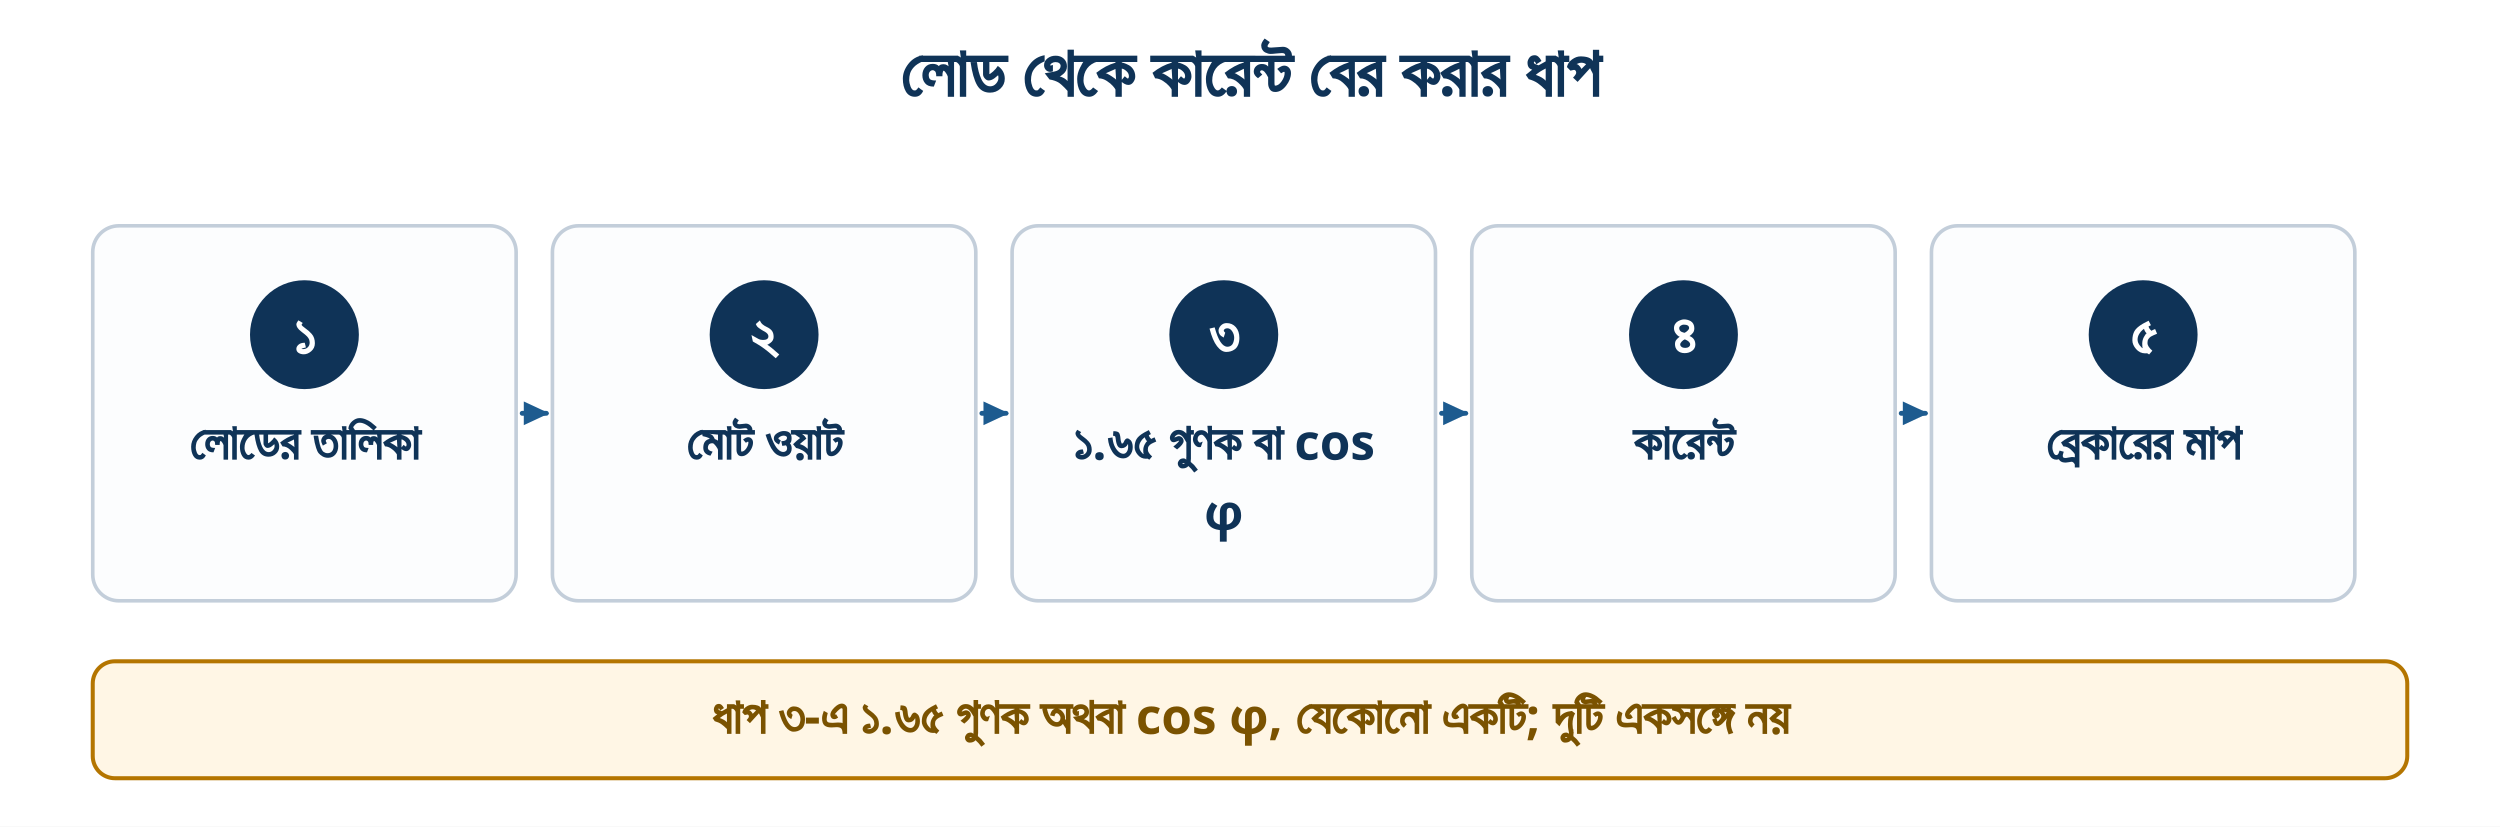
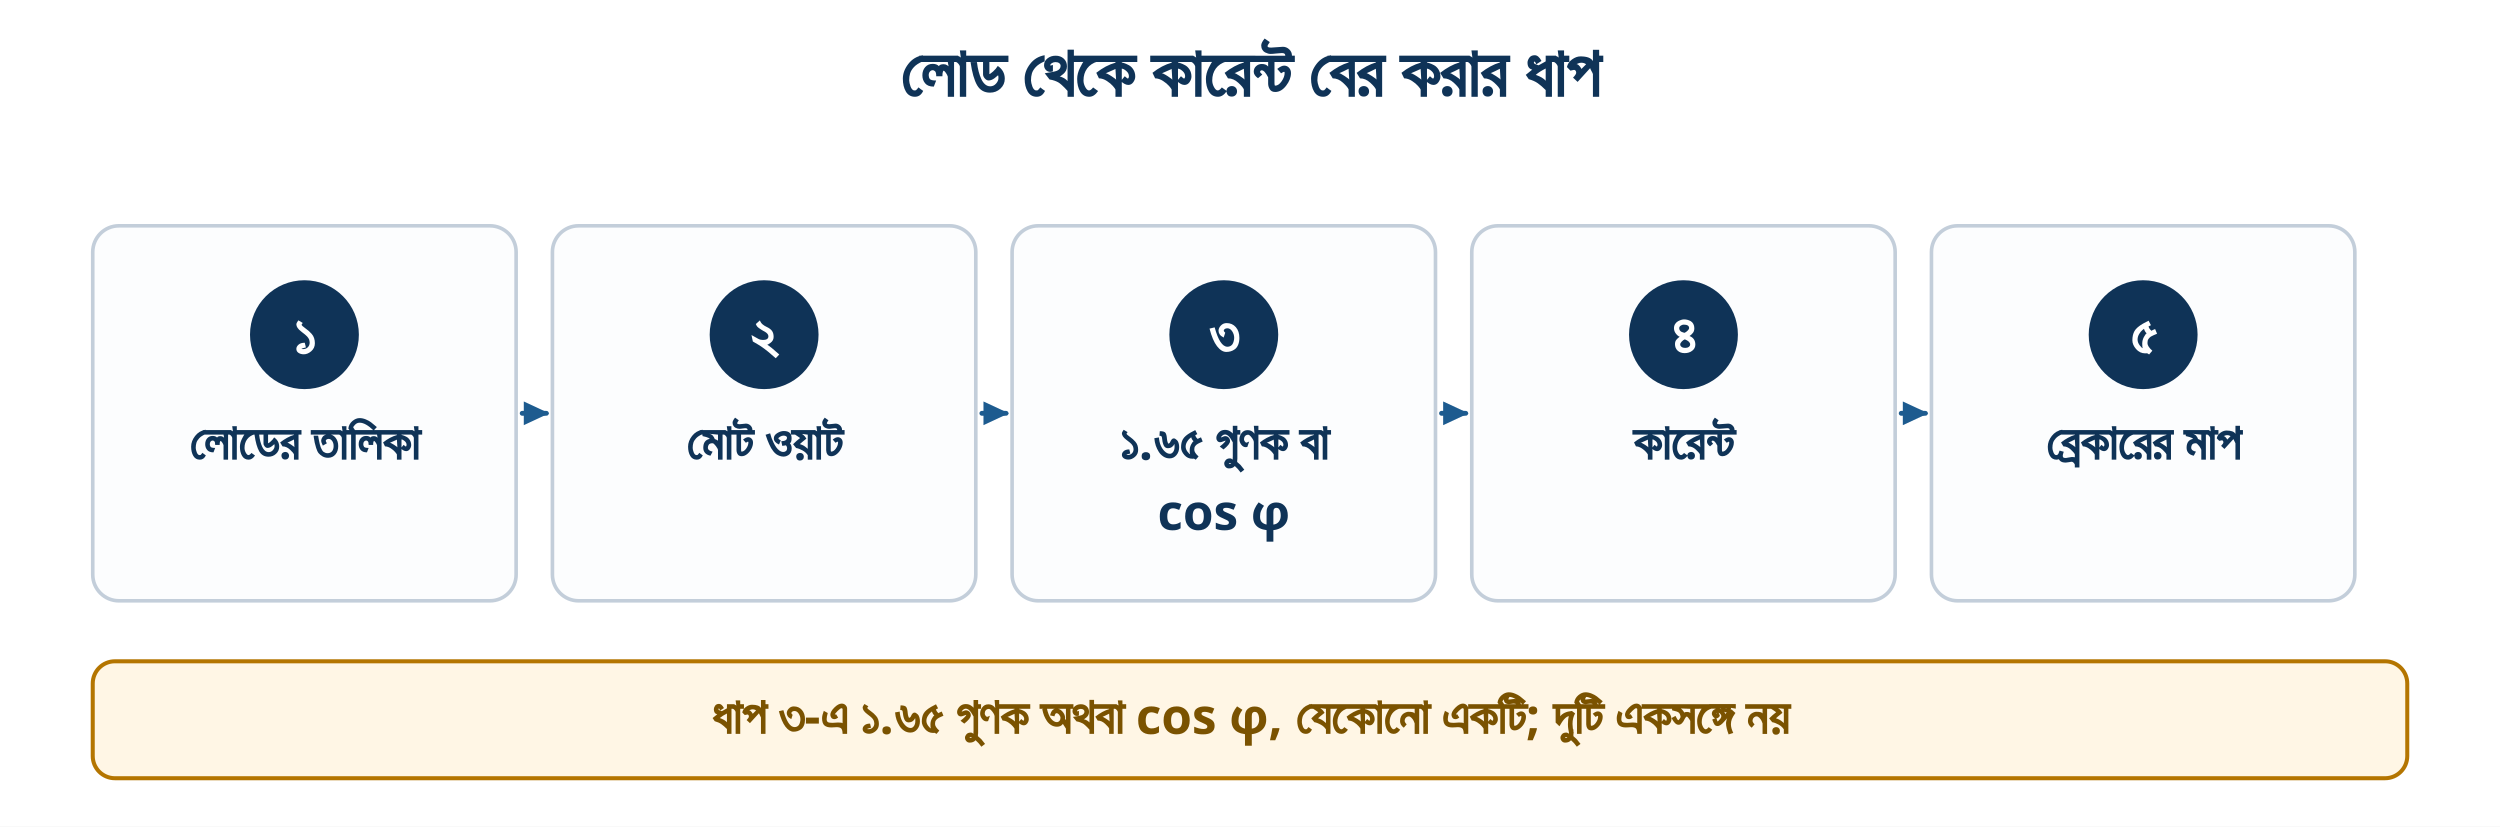
<svg xmlns="http://www.w3.org/2000/svg" width="1240" height="410" viewBox="0 0 1240 410">
  <defs>
    <marker id="ar" viewBox="0 0 10 10" refX="8.5" refY="5" markerUnits="userSpaceOnUse" markerWidth="14" markerHeight="14" orient="auto-start-reverse">
      <path d="M 0.5 0.8 L 9.5 5 L 0.5 9.2 z" fill="#1D5B8F" />
    </marker>
  </defs>
  <rect width="1240" height="410" fill="#FFFFFF" />
  <text x="620.0" y="48.0" font-family="Kalpurush" font-size="34" font-weight="700" fill="#0F3357" text-anchor="middle">লোড থেকে কারেন্ট বের করার ধাপ</text>
  <rect x="46.0" y="112.0" width="210.0" height="186.0" rx="13" fill="#FCFDFE" stroke="#C3CEDA" stroke-width="1.8" />
  <circle cx="151.0" cy="166.0" r="27.0" fill="#0F3357" stroke="none" stroke-width="2" />
  <text x="151.0" y="175.8" font-family="Kalpurush" font-size="28" font-weight="700" fill="#FFFFFF" text-anchor="middle">১</text>
  <text x="151.0" y="228.0" font-family="Kalpurush" font-size="24.5" font-weight="700" fill="#0F3357" text-anchor="middle">লোডের তালিকা</text>
  <line x1="259.0" y1="205.0" x2="271.0" y2="205.0" stroke="#1D5B8F" stroke-width="2.4" stroke-linecap="round" marker-end="url(#ar)" />
  <rect x="274.0" y="112.0" width="210.0" height="186.0" rx="13" fill="#FCFDFE" stroke="#C3CEDA" stroke-width="1.8" />
  <circle cx="379.0" cy="166.0" r="27.0" fill="#0F3357" stroke="none" stroke-width="2" />
  <text x="379.0" y="175.8" font-family="Kalpurush" font-size="28" font-weight="700" fill="#FFFFFF" text-anchor="middle">২</text>
  <text x="379.0" y="228.0" font-family="Kalpurush" font-size="24.5" font-weight="700" fill="#0F3357" text-anchor="middle">মোট ওয়াট</text>
  <line x1="487.0" y1="205.0" x2="499.0" y2="205.0" stroke="#1D5B8F" stroke-width="2.4" stroke-linecap="round" marker-end="url(#ar)" />
  <rect x="502.0" y="112.0" width="210.0" height="186.0" rx="13" fill="#FCFDFE" stroke="#C3CEDA" stroke-width="1.8" />
  <circle cx="607.0" cy="166.0" r="27.0" fill="#0F3357" stroke="none" stroke-width="2" />
  <text x="607.0" y="175.8" font-family="Kalpurush" font-size="28" font-weight="700" fill="#FFFFFF" text-anchor="middle">৩</text>
-   <text x="607.0" y="228.0" font-family="Kalpurush" font-size="24.5" font-weight="700" fill="#0F3357" text-anchor="middle">১.৬৫ গুণক বা cos</text>
-   <text x="607.0" y="262.8" font-family="Kalpurush" font-size="24.5" font-weight="700" fill="#0F3357" text-anchor="middle">φ</text>
+   <text x="607.0" y="228.0" font-family="Kalpurush" font-size="24.5" font-weight="700" fill="#0F3357" text-anchor="middle">১.৬৫ গুণক বা</text>
+   <text x="607.0" y="262.8" font-family="Kalpurush" font-size="24.5" font-weight="700" fill="#0F3357" text-anchor="middle">cos φ</text>
  <line x1="715.0" y1="205.0" x2="727.0" y2="205.0" stroke="#1D5B8F" stroke-width="2.4" stroke-linecap="round" marker-end="url(#ar)" />
  <rect x="730.0" y="112.0" width="210.0" height="186.0" rx="13" fill="#FCFDFE" stroke="#C3CEDA" stroke-width="1.8" />
  <circle cx="835.0" cy="166.0" r="27.0" fill="#0F3357" stroke="none" stroke-width="2" />
  <text x="835.0" y="175.8" font-family="Kalpurush" font-size="28" font-weight="700" fill="#FFFFFF" text-anchor="middle">৪</text>
  <text x="835.0" y="228.0" font-family="Kalpurush" font-size="24.5" font-weight="700" fill="#0F3357" text-anchor="middle">কারেন্ট</text>
  <line x1="943.0" y1="205.0" x2="955.0" y2="205.0" stroke="#1D5B8F" stroke-width="2.4" stroke-linecap="round" marker-end="url(#ar)" />
  <rect x="958.0" y="112.0" width="210.0" height="186.0" rx="13" fill="#FCFDFE" stroke="#C3CEDA" stroke-width="1.8" />
  <circle cx="1063.0" cy="166.0" r="27.0" fill="#0F3357" stroke="none" stroke-width="2" />
  <text x="1063.0" y="175.8" font-family="Kalpurush" font-size="28" font-weight="700" fill="#FFFFFF" text-anchor="middle">৫</text>
  <text x="1063.0" y="228.0" font-family="Kalpurush" font-size="24.5" font-weight="700" fill="#0F3357" text-anchor="middle">ব্রেকারের মাপ</text>
  <rect x="46.0" y="328.0" width="1148.0" height="58.0" rx="11" fill="#FFF6E5" stroke="#B47500" stroke-width="2" />
  <text x="620.0" y="364.0" font-family="Kalpurush" font-size="24.5" font-weight="700" fill="#7A5200" text-anchor="middle">ধাপ ৩-এ ১.৬৫ গুণক অথবা cos φ, যেকোনো একটি; দুটি একসঙ্গে নয়</text>
</svg>
